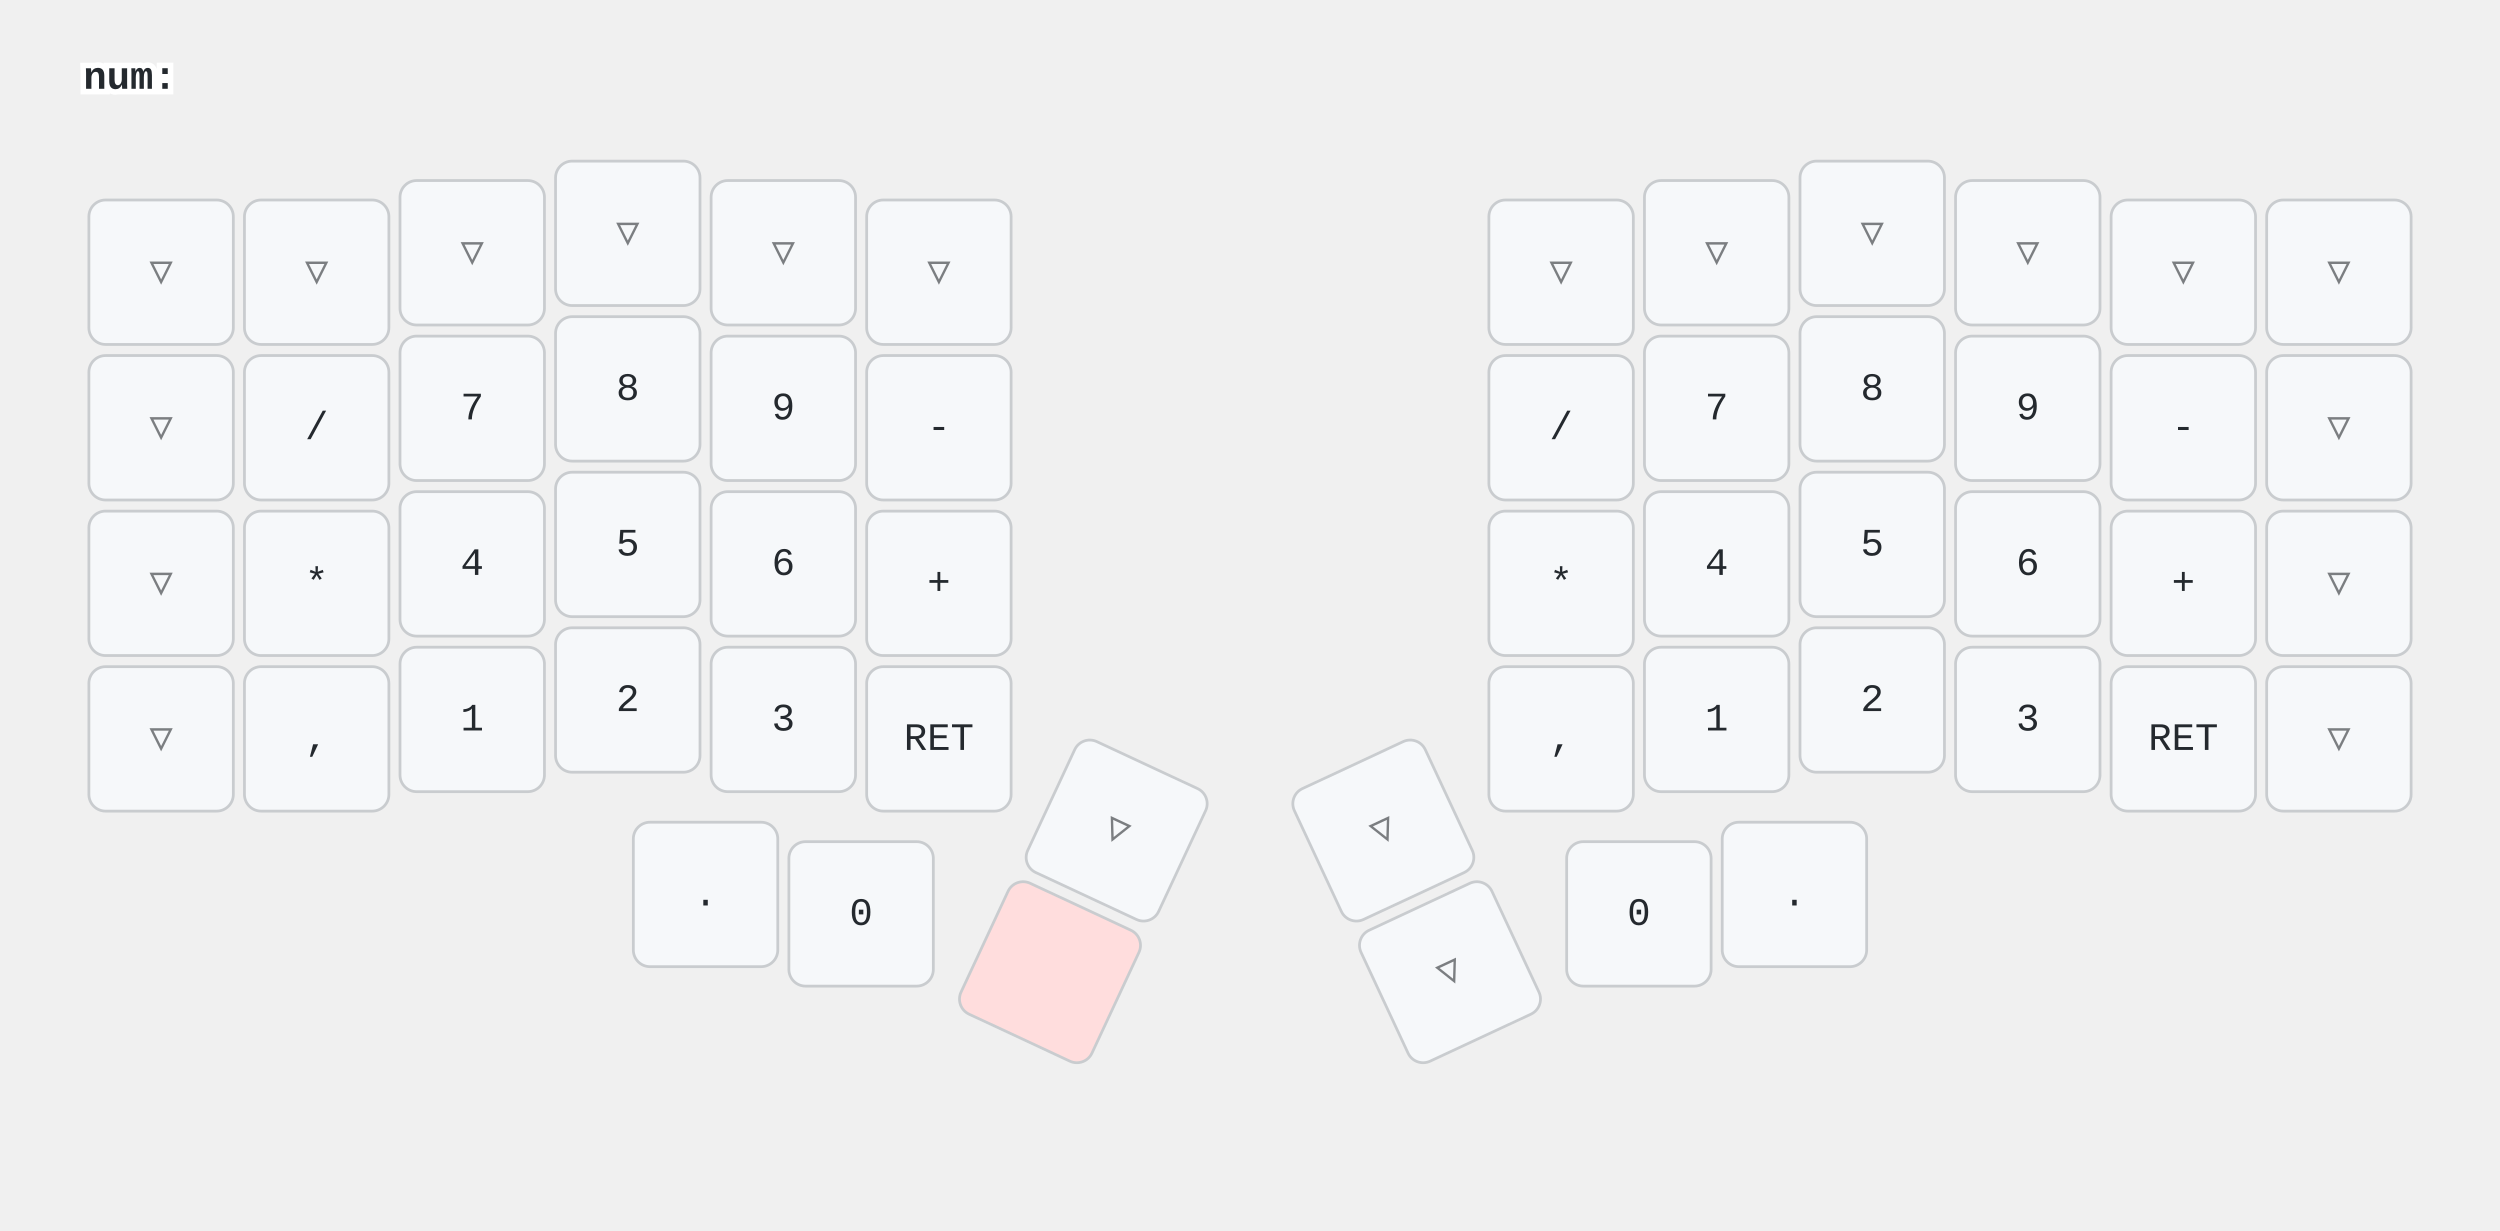
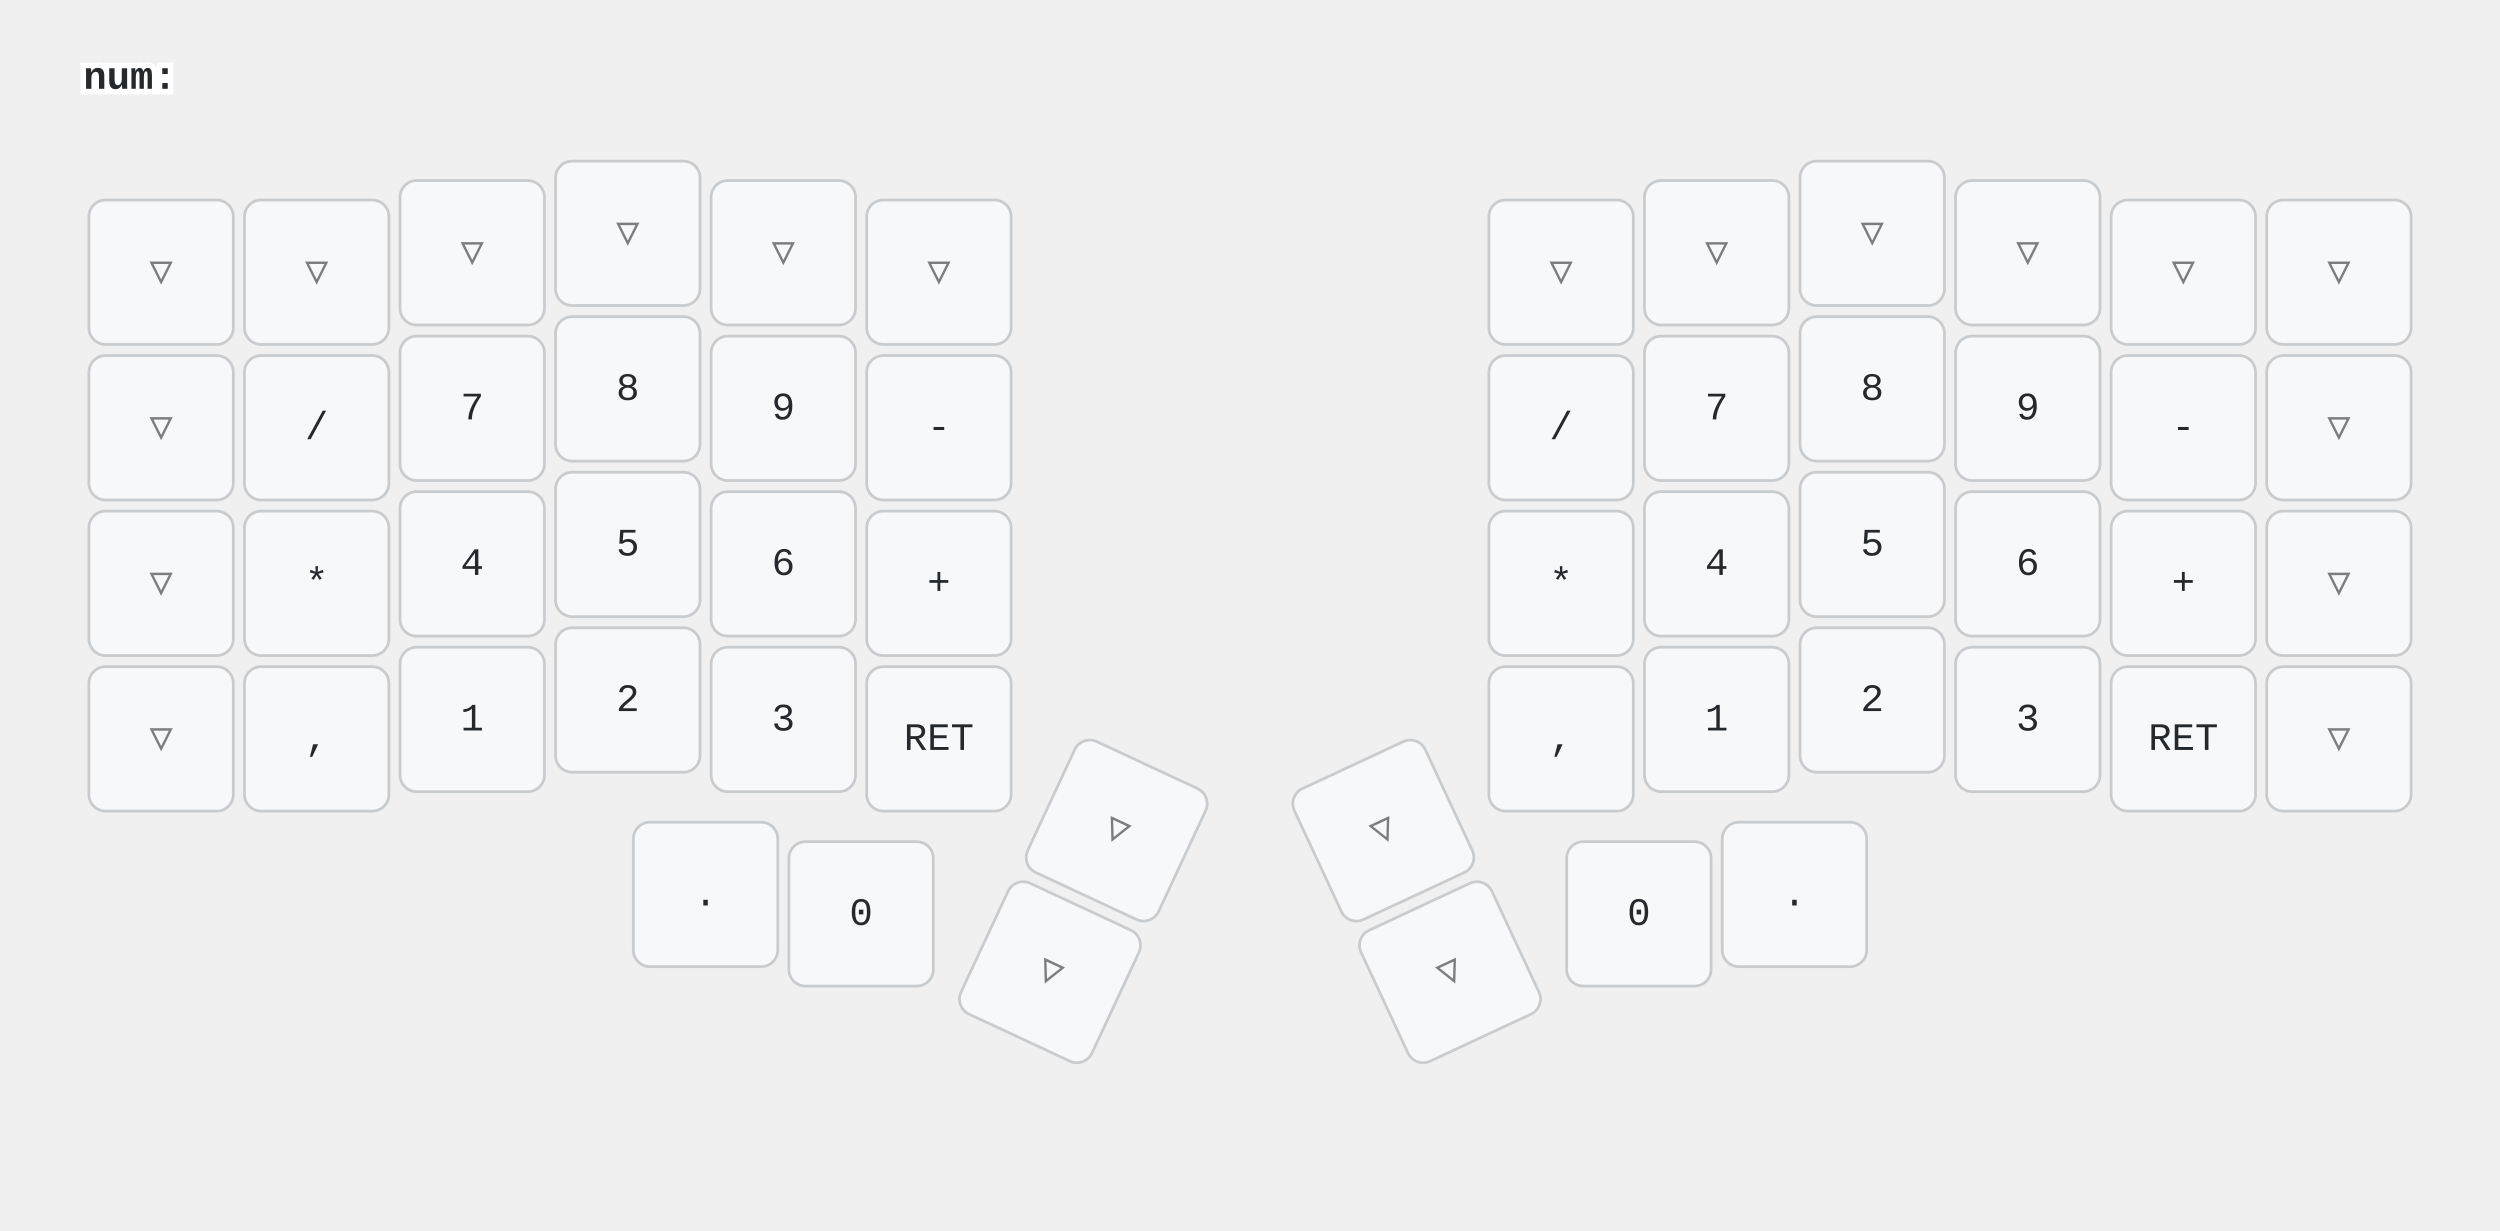
<svg xmlns="http://www.w3.org/2000/svg" width="900" height="443" viewBox="0 0 900 443" class="keymap">
  <style>/* inherit to force styles through use tags */
svg path {
    fill: inherit;
}

/* font and background color specifications */
svg.keymap {
    font-family: SFMono-Regular,Consolas,Liberation Mono,Menlo,monospace;
    font-size: 14px;
    font-kerning: normal;
    text-rendering: optimizeLegibility;
    fill: #24292e;
}

/* default key styling */
rect.key {
    fill: #f6f8fa;
}

rect.key, rect.combo {
    stroke: #c9cccf;
    stroke-width: 1;
}

/* default key side styling, only used is draw_key_sides is set */
rect.side {
    filter: brightness(90%);
}

/* color accent for combo boxes */
rect.combo, rect.combo-separate {
    fill: #cdf;
}

/* color accent for held keys */
rect.held, rect.combo.held {
    fill: #fdd;
}

/* color accent for ghost (optional) keys */
rect.ghost, rect.combo.ghost {
    stroke-dasharray: 4, 4;
    stroke-width: 2;
}

text {
    text-anchor: middle;
    dominant-baseline: middle;
}

/* styling for layer labels */
text.label {
    font-weight: bold;
    text-anchor: start;
    stroke: white;
    stroke-width: 4;
    paint-order: stroke;
}

/* styling for optional footer */
text.footer {
    text-anchor: end;
    dominant-baseline: auto;
    stroke: white;
    stroke-width: 4;
    paint-order: stroke;
}

/* styling for combo tap, and key non-tap label text */
text.combo, text.hold, text.shifted, text.left, text.right, text.tl, text.tr, text.bl, text.br {
    font-size: 11px;
}

text.hold, text.bl, text.br {
    text-anchor: middle;
    dominant-baseline: auto;
}

text.shifted, text.tl, text.tr {
    text-anchor: middle;
    dominant-baseline: hanging;
}

text.left, text.tl, text.bl {
    text-anchor: start;
}

text.right, text.tr, text.br {
    text-anchor: end;
}

text.layer-activator {
    text-decoration: underline;
}

/* styling for hold/shifted label text in combo box */
text.combo.hold, text.combo.shifted, text.combo.left, text.combo.right {
    font-size: 8px;
}

/* lighter symbol for transparent keys */
text.trans {
    fill: #7b7e81;
}

/* styling for combo dendrons */
path.combo {
    stroke-width: 1;
    stroke: gray;
    fill: none;
}

/* Start Tabler Icons Cleanup */
/* cannot use height/width with glyphs */
.icon-tabler &gt; path {
    fill: inherit;
    stroke: inherit;
    stroke-width: 2;
}
/* hide tabler's default box */
.icon-tabler &gt; path[stroke="none"][fill="none"] {
    visibility: hidden;
}
/* End Tabler Icons Cleanup */
</style>
  <g transform="translate(30, 0)" class="layer-num">
    <text x="0" y="28" class="label" id="num">num:</text>
    <g transform="translate(0, 56)">
      <g transform="translate(28, 42)" class="key trans keypos-0">
        <rect rx="6" ry="6" x="-26" y="-26" width="52" height="52" class="key trans" />
        <text x="0" y="0" class="key trans tap">▽</text>
      </g>
      <g transform="translate(84, 42)" class="key trans keypos-1">
        <rect rx="6" ry="6" x="-26" y="-26" width="52" height="52" class="key trans" />
        <text x="0" y="0" class="key trans tap">▽</text>
      </g>
      <g transform="translate(140, 35)" class="key trans keypos-2">
        <rect rx="6" ry="6" x="-26" y="-26" width="52" height="52" class="key trans" />
        <text x="0" y="0" class="key trans tap">▽</text>
      </g>
      <g transform="translate(196, 28)" class="key trans keypos-3">
        <rect rx="6" ry="6" x="-26" y="-26" width="52" height="52" class="key trans" />
        <text x="0" y="0" class="key trans tap">▽</text>
      </g>
      <g transform="translate(252, 35)" class="key trans keypos-4">
        <rect rx="6" ry="6" x="-26" y="-26" width="52" height="52" class="key trans" />
        <text x="0" y="0" class="key trans tap">▽</text>
      </g>
      <g transform="translate(308, 42)" class="key trans keypos-5">
        <rect rx="6" ry="6" x="-26" y="-26" width="52" height="52" class="key trans" />
        <text x="0" y="0" class="key trans tap">▽</text>
      </g>
      <g transform="translate(532, 42)" class="key trans keypos-6">
        <rect rx="6" ry="6" x="-26" y="-26" width="52" height="52" class="key trans" />
        <text x="0" y="0" class="key trans tap">▽</text>
      </g>
      <g transform="translate(588, 35)" class="key trans keypos-7">
        <rect rx="6" ry="6" x="-26" y="-26" width="52" height="52" class="key trans" />
        <text x="0" y="0" class="key trans tap">▽</text>
      </g>
      <g transform="translate(644, 28)" class="key trans keypos-8">
        <rect rx="6" ry="6" x="-26" y="-26" width="52" height="52" class="key trans" />
        <text x="0" y="0" class="key trans tap">▽</text>
      </g>
      <g transform="translate(700, 35)" class="key trans keypos-9">
        <rect rx="6" ry="6" x="-26" y="-26" width="52" height="52" class="key trans" />
        <text x="0" y="0" class="key trans tap">▽</text>
      </g>
      <g transform="translate(756, 42)" class="key trans keypos-10">
        <rect rx="6" ry="6" x="-26" y="-26" width="52" height="52" class="key trans" />
        <text x="0" y="0" class="key trans tap">▽</text>
      </g>
      <g transform="translate(812, 42)" class="key trans keypos-11">
        <rect rx="6" ry="6" x="-26" y="-26" width="52" height="52" class="key trans" />
        <text x="0" y="0" class="key trans tap">▽</text>
      </g>
      <g transform="translate(28, 98)" class="key trans keypos-12">
        <rect rx="6" ry="6" x="-26" y="-26" width="52" height="52" class="key trans" />
        <text x="0" y="0" class="key trans tap">▽</text>
      </g>
      <g transform="translate(84, 98)" class="key keypos-13">
        <rect rx="6" ry="6" x="-26" y="-26" width="52" height="52" class="key" />
        <text x="0" y="0" class="key tap">/</text>
      </g>
      <g transform="translate(140, 91)" class="key keypos-14">
        <rect rx="6" ry="6" x="-26" y="-26" width="52" height="52" class="key" />
        <text x="0" y="0" class="key tap">7</text>
      </g>
      <g transform="translate(196, 84)" class="key keypos-15">
        <rect rx="6" ry="6" x="-26" y="-26" width="52" height="52" class="key" />
        <text x="0" y="0" class="key tap">8</text>
      </g>
      <g transform="translate(252, 91)" class="key keypos-16">
        <rect rx="6" ry="6" x="-26" y="-26" width="52" height="52" class="key" />
        <text x="0" y="0" class="key tap">9</text>
      </g>
      <g transform="translate(308, 98)" class="key keypos-17">
        <rect rx="6" ry="6" x="-26" y="-26" width="52" height="52" class="key" />
        <text x="0" y="0" class="key tap">-</text>
      </g>
      <g transform="translate(532, 98)" class="key keypos-18">
        <rect rx="6" ry="6" x="-26" y="-26" width="52" height="52" class="key" />
        <text x="0" y="0" class="key tap">/</text>
      </g>
      <g transform="translate(588, 91)" class="key keypos-19">
        <rect rx="6" ry="6" x="-26" y="-26" width="52" height="52" class="key" />
        <text x="0" y="0" class="key tap">7</text>
      </g>
      <g transform="translate(644, 84)" class="key keypos-20">
        <rect rx="6" ry="6" x="-26" y="-26" width="52" height="52" class="key" />
        <text x="0" y="0" class="key tap">8</text>
      </g>
      <g transform="translate(700, 91)" class="key keypos-21">
        <rect rx="6" ry="6" x="-26" y="-26" width="52" height="52" class="key" />
        <text x="0" y="0" class="key tap">9</text>
      </g>
      <g transform="translate(756, 98)" class="key keypos-22">
        <rect rx="6" ry="6" x="-26" y="-26" width="52" height="52" class="key" />
        <text x="0" y="0" class="key tap">-</text>
      </g>
      <g transform="translate(812, 98)" class="key trans keypos-23">
        <rect rx="6" ry="6" x="-26" y="-26" width="52" height="52" class="key trans" />
        <text x="0" y="0" class="key trans tap">▽</text>
      </g>
      <g transform="translate(28, 154)" class="key trans keypos-24">
        <rect rx="6" ry="6" x="-26" y="-26" width="52" height="52" class="key trans" />
        <text x="0" y="0" class="key trans tap">▽</text>
      </g>
      <g transform="translate(84, 154)" class="key keypos-25">
        <rect rx="6" ry="6" x="-26" y="-26" width="52" height="52" class="key" />
        <text x="0" y="0" class="key tap">*</text>
      </g>
      <g transform="translate(140, 147)" class="key keypos-26">
        <rect rx="6" ry="6" x="-26" y="-26" width="52" height="52" class="key" />
        <text x="0" y="0" class="key tap">4</text>
      </g>
      <g transform="translate(196, 140)" class="key keypos-27">
        <rect rx="6" ry="6" x="-26" y="-26" width="52" height="52" class="key" />
        <text x="0" y="0" class="key tap">5</text>
      </g>
      <g transform="translate(252, 147)" class="key keypos-28">
        <rect rx="6" ry="6" x="-26" y="-26" width="52" height="52" class="key" />
        <text x="0" y="0" class="key tap">6</text>
      </g>
      <g transform="translate(308, 154)" class="key keypos-29">
        <rect rx="6" ry="6" x="-26" y="-26" width="52" height="52" class="key" />
        <text x="0" y="0" class="key tap">+</text>
      </g>
      <g transform="translate(532, 154)" class="key keypos-30">
        <rect rx="6" ry="6" x="-26" y="-26" width="52" height="52" class="key" />
        <text x="0" y="0" class="key tap">*</text>
      </g>
      <g transform="translate(588, 147)" class="key keypos-31">
        <rect rx="6" ry="6" x="-26" y="-26" width="52" height="52" class="key" />
        <text x="0" y="0" class="key tap">4</text>
      </g>
      <g transform="translate(644, 140)" class="key keypos-32">
        <rect rx="6" ry="6" x="-26" y="-26" width="52" height="52" class="key" />
        <text x="0" y="0" class="key tap">5</text>
      </g>
      <g transform="translate(700, 147)" class="key keypos-33">
        <rect rx="6" ry="6" x="-26" y="-26" width="52" height="52" class="key" />
        <text x="0" y="0" class="key tap">6</text>
      </g>
      <g transform="translate(756, 154)" class="key keypos-34">
        <rect rx="6" ry="6" x="-26" y="-26" width="52" height="52" class="key" />
        <text x="0" y="0" class="key tap">+</text>
      </g>
      <g transform="translate(812, 154)" class="key trans keypos-35">
        <rect rx="6" ry="6" x="-26" y="-26" width="52" height="52" class="key trans" />
        <text x="0" y="0" class="key trans tap">▽</text>
      </g>
      <g transform="translate(28, 210)" class="key trans keypos-36">
        <rect rx="6" ry="6" x="-26" y="-26" width="52" height="52" class="key trans" />
        <text x="0" y="0" class="key trans tap">▽</text>
      </g>
      <g transform="translate(84, 210)" class="key keypos-37">
        <rect rx="6" ry="6" x="-26" y="-26" width="52" height="52" class="key" />
        <text x="0" y="0" class="key tap">,</text>
      </g>
      <g transform="translate(140, 203)" class="key keypos-38">
        <rect rx="6" ry="6" x="-26" y="-26" width="52" height="52" class="key" />
        <text x="0" y="0" class="key tap">1</text>
      </g>
      <g transform="translate(196, 196)" class="key keypos-39">
        <rect rx="6" ry="6" x="-26" y="-26" width="52" height="52" class="key" />
        <text x="0" y="0" class="key tap">2</text>
      </g>
      <g transform="translate(252, 203)" class="key keypos-40">
        <rect rx="6" ry="6" x="-26" y="-26" width="52" height="52" class="key" />
        <text x="0" y="0" class="key tap">3</text>
      </g>
      <g transform="translate(308, 210)" class="key keypos-41">
        <rect rx="6" ry="6" x="-26" y="-26" width="52" height="52" class="key" />
        <text x="0" y="0" class="key tap">RET</text>
      </g>
      <g transform="translate(372, 243) rotate(25.0)" class="key trans keypos-42">
        <rect rx="6" ry="6" x="-26" y="-26" width="52" height="52" class="key trans" />
        <text x="0" y="0" class="key trans tap">▽</text>
      </g>
      <g transform="translate(468, 243) rotate(-25.0)" class="key trans keypos-43">
        <rect rx="6" ry="6" x="-26" y="-26" width="52" height="52" class="key trans" />
        <text x="0" y="0" class="key trans tap">▽</text>
      </g>
      <g transform="translate(532, 210)" class="key keypos-44">
        <rect rx="6" ry="6" x="-26" y="-26" width="52" height="52" class="key" />
        <text x="0" y="0" class="key tap">,</text>
      </g>
      <g transform="translate(588, 203)" class="key keypos-45">
        <rect rx="6" ry="6" x="-26" y="-26" width="52" height="52" class="key" />
        <text x="0" y="0" class="key tap">1</text>
      </g>
      <g transform="translate(644, 196)" class="key keypos-46">
        <rect rx="6" ry="6" x="-26" y="-26" width="52" height="52" class="key" />
        <text x="0" y="0" class="key tap">2</text>
      </g>
      <g transform="translate(700, 203)" class="key keypos-47">
        <rect rx="6" ry="6" x="-26" y="-26" width="52" height="52" class="key" />
        <text x="0" y="0" class="key tap">3</text>
      </g>
      <g transform="translate(756, 210)" class="key keypos-48">
        <rect rx="6" ry="6" x="-26" y="-26" width="52" height="52" class="key" />
        <text x="0" y="0" class="key tap">RET</text>
      </g>
      <g transform="translate(812, 210)" class="key trans keypos-49">
        <rect rx="6" ry="6" x="-26" y="-26" width="52" height="52" class="key trans" />
        <text x="0" y="0" class="key trans tap">▽</text>
      </g>
      <g transform="translate(224, 266)" class="key keypos-50">
        <rect rx="6" ry="6" x="-26" y="-26" width="52" height="52" class="key" />
        <text x="0" y="0" class="key tap">.</text>
      </g>
      <g transform="translate(280, 273)" class="key keypos-51">
        <rect rx="6" ry="6" x="-26" y="-26" width="52" height="52" class="key" />
        <text x="0" y="0" class="key tap">0</text>
      </g>
-       <g transform="translate(348, 294) rotate(25.0)" class="key held keypos-52">
-         <rect rx="6" ry="6" x="-26" y="-26" width="52" height="52" class="key held" />
+       <g transform="translate(348, 294) rotate(25.0)" class="key trans keypos-52">
+         <rect rx="6" ry="6" x="-26" y="-26" width="52" height="52" class="key trans" />
+         <text x="0" y="0" class="key trans tap">▽</text>
      </g>
      <g transform="translate(492, 294) rotate(-25.0)" class="key trans keypos-53">
        <rect rx="6" ry="6" x="-26" y="-26" width="52" height="52" class="key trans" />
        <text x="0" y="0" class="key trans tap">▽</text>
      </g>
      <g transform="translate(560, 273)" class="key keypos-54">
        <rect rx="6" ry="6" x="-26" y="-26" width="52" height="52" class="key" />
        <text x="0" y="0" class="key tap">0</text>
      </g>
      <g transform="translate(616, 266)" class="key keypos-55">
        <rect rx="6" ry="6" x="-26" y="-26" width="52" height="52" class="key" />
        <text x="0" y="0" class="key tap">.</text>
      </g>
    </g>
  </g>
</svg>
